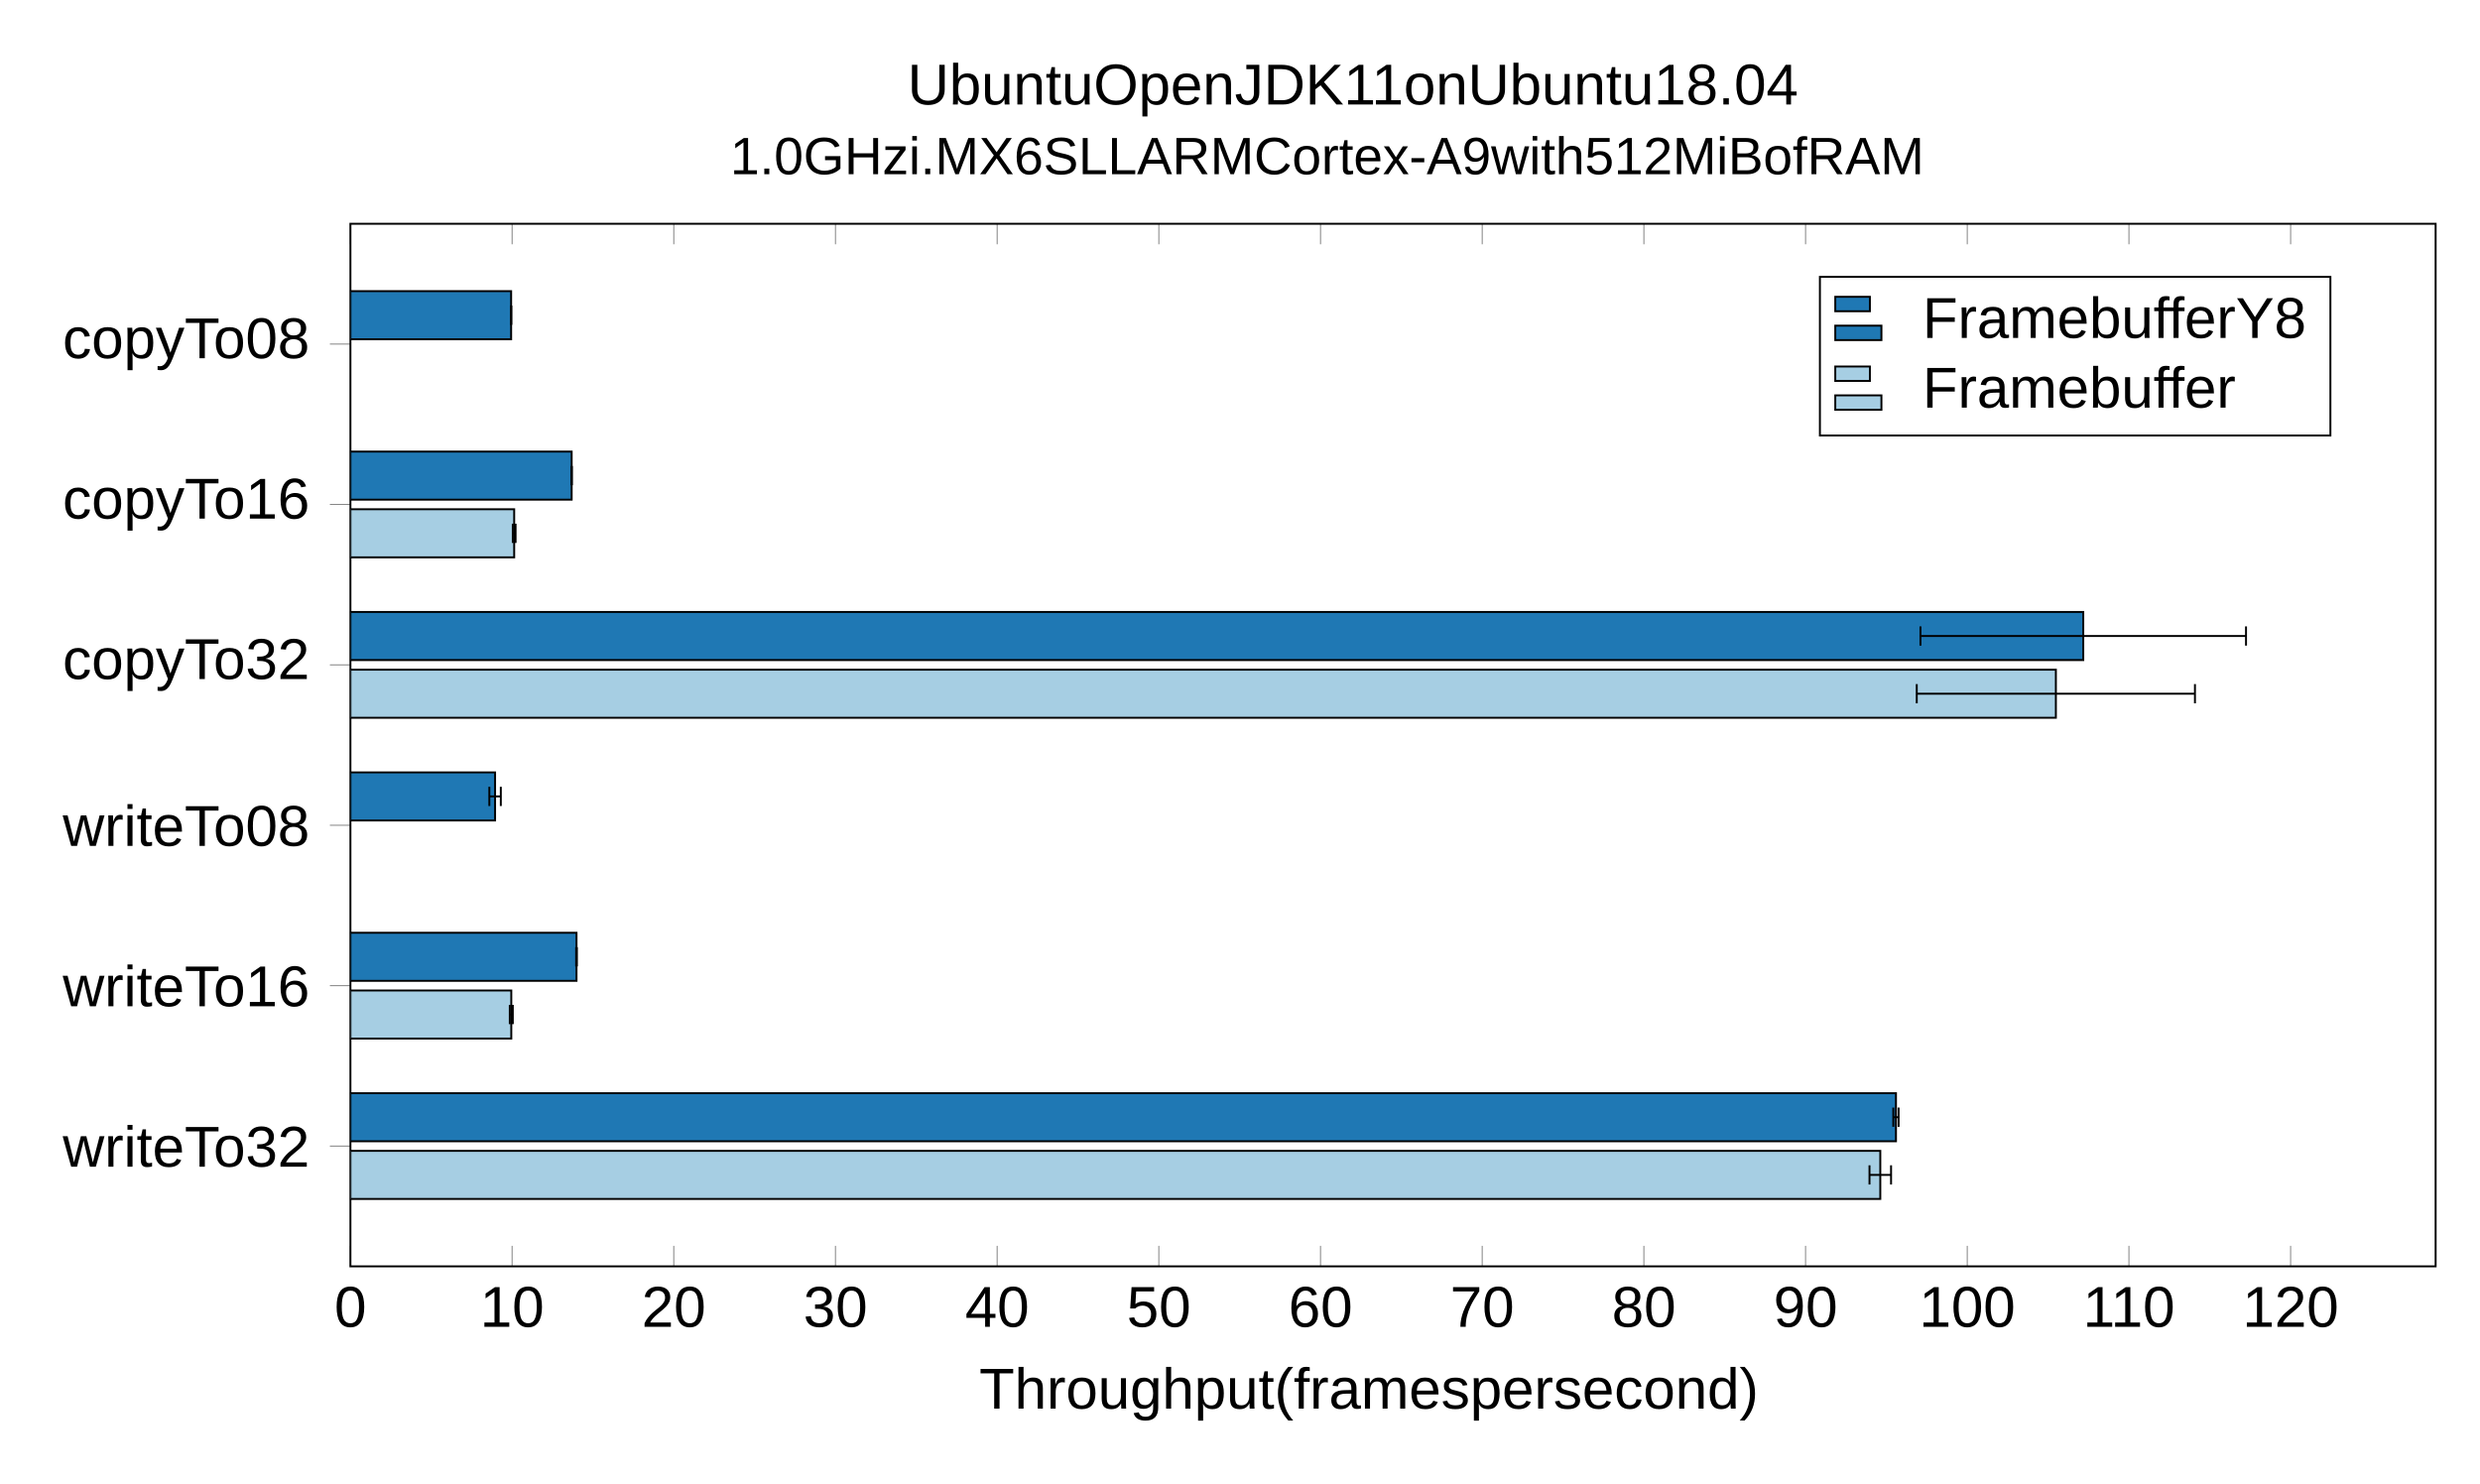
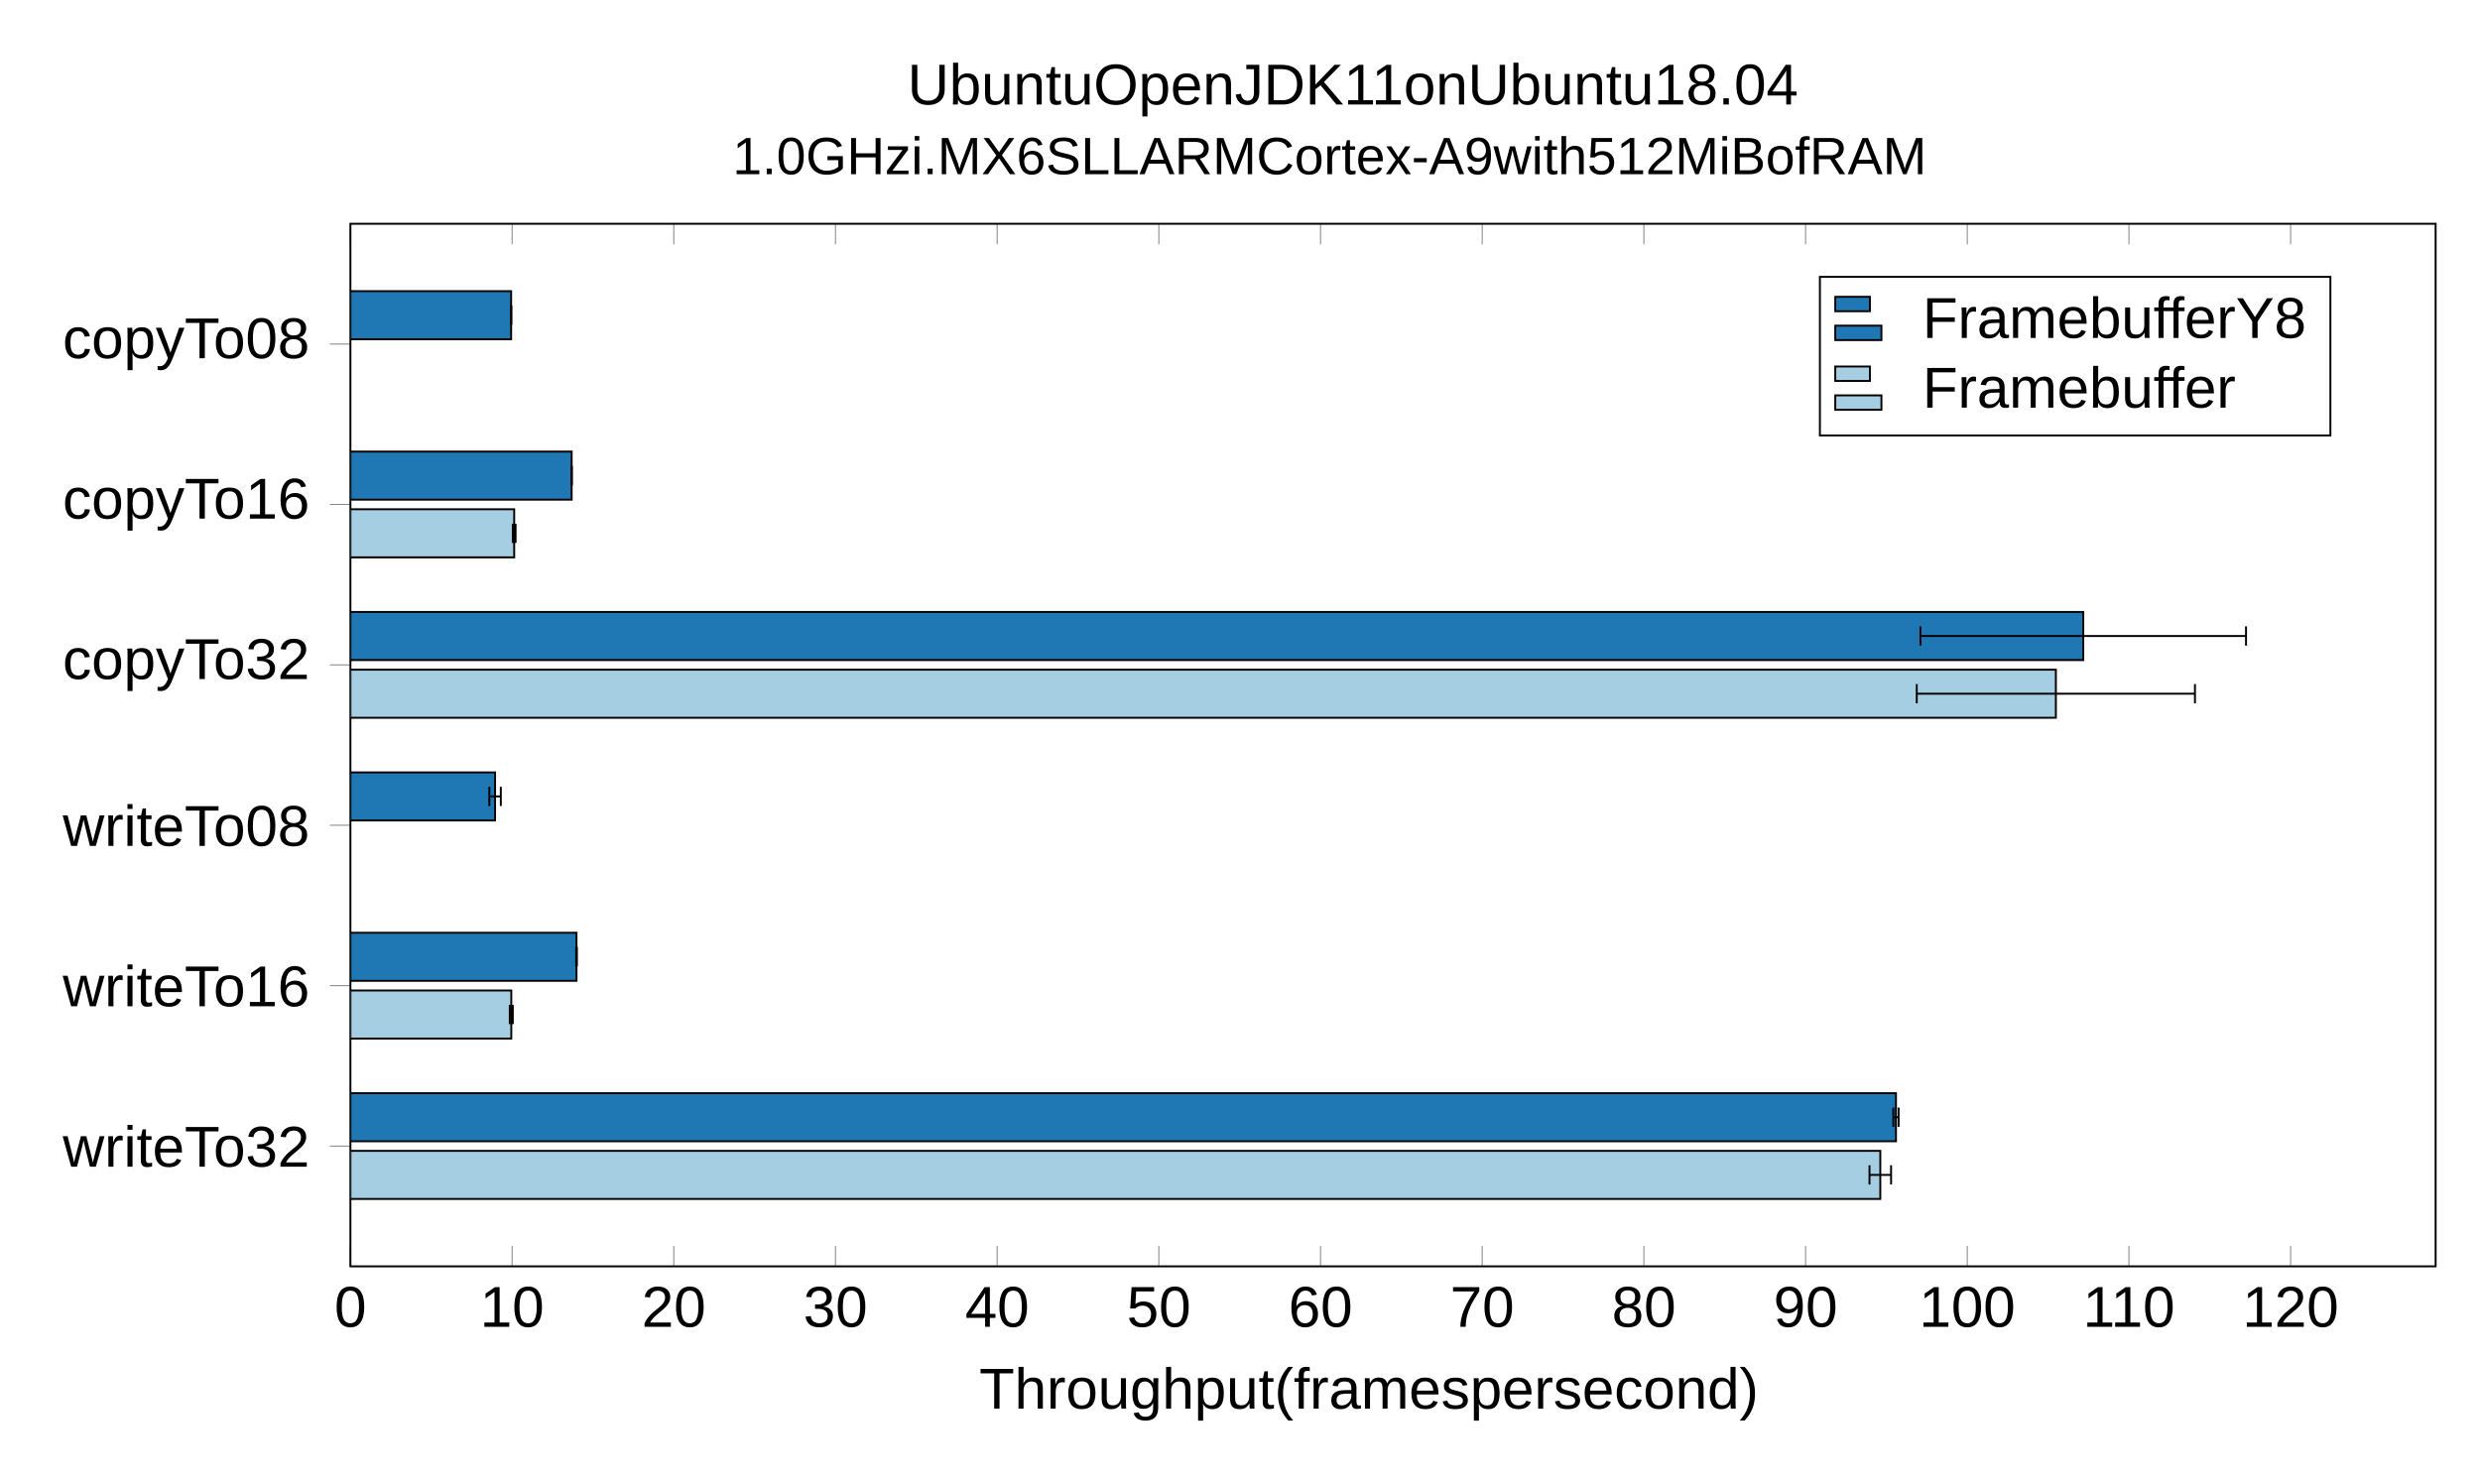
<svg xmlns="http://www.w3.org/2000/svg" height="409.741" viewBox="0 0 685.061 409.741" width="685.061">
  <clipPath id="a">
    <path d="m0 24.923h432.004v-216.003h-432.004z" />
  </clipPath>
  <g transform="matrix(1.333333 0 0 -1.333333 96.79733 95.044)">
    <path d="m0 24.923v-4.252m33.497 4.252v-4.252m33.497 4.252v-4.252m33.497 4.252v-4.252m33.497 4.252v-4.252m33.497 4.252v-4.252m33.497 4.252v-4.252m33.497 4.252v-4.252m33.497 4.252v-4.252m33.497 4.252v-4.252m33.497 4.252v-4.252m33.497 4.252v-4.252m33.497 4.252v-4.252m-401.967-211.751v4.252m33.497-4.252v4.252m33.497-4.252v4.252m33.497-4.252v4.252m33.497-4.252v4.252m33.497-4.252v4.252m33.497-4.252v4.252m33.497-4.252v4.252m33.497-4.252v4.252m33.497-4.252v4.252m33.497-4.252v4.252m33.497-4.252v4.252m33.497-4.252v4.252" fill="none" stroke="#808080" stroke-miterlimit="10" stroke-width=".199" />
    <path d="m-4.253 0h4.253m-4.253-33.232h4.253m-4.253-33.232h4.253m-4.253-33.232h4.253m-4.253-33.232h4.253m-4.253-33.232h4.253" fill="none" stroke="#808080" stroke-miterlimit="10" stroke-width=".199" />
    <path d="m0 24.923v-216.003h432.004v216.003z" fill="none" stroke="#000" stroke-miterlimit="10" stroke-width=".399" />
    <g font-family="Arimo,Liberation Sans,Arial,sans-serif" font-size="11.955">
      <text transform="matrix(1 0 0 -1 -3.324 -203.609)">
        <tspan x="0" y="0">0</tspan>
      </text>
      <text transform="matrix(1 0 0 -1 26.848 -203.609)">
        <tspan x="0 6.649" y="0">10</tspan>
      </text>
      <text transform="matrix(1 0 0 -1 60.345 -203.609)">
        <tspan x="0 6.649" y="0">20</tspan>
      </text>
      <text transform="matrix(1 0 0 -1 93.842 -203.609)">
        <tspan x="0 6.649" y="0">30</tspan>
      </text>
      <text transform="matrix(1 0 0 -1 127.339 -203.609)">
        <tspan x="0 6.649" y="0">40</tspan>
      </text>
      <text transform="matrix(1 0 0 -1 160.835 -203.609)">
        <tspan x="0 6.649" y="0">50</tspan>
      </text>
      <text transform="matrix(1 0 0 -1 194.332 -203.609)">
        <tspan x="0 6.649" y="0">60</tspan>
      </text>
      <text transform="matrix(1 0 0 -1 227.829 -203.609)">
        <tspan x="0 6.649" y="0">70</tspan>
      </text>
      <text transform="matrix(1 0 0 -1 261.326 -203.609)">
        <tspan x="0 6.649" y="0">80</tspan>
      </text>
      <text transform="matrix(1 0 0 -1 294.823 -203.609)">
        <tspan x="0 6.649" y="0">90</tspan>
      </text>
      <text transform="matrix(1 0 0 -1 324.995 -203.609)">
        <tspan x="0 6.649 13.299" y="0">100</tspan>
      </text>
      <text transform="matrix(1 0 0 -1 358.936 -203.609)">
        <tspan x="0 5.765 12.414" y="0">110</tspan>
      </text>
      <text transform="matrix(1 0 0 -1 391.989 -203.609)">
        <tspan x="0 6.649 13.299" y="0">120</tspan>
      </text>
      <text transform="matrix(1 0 0 -1 -59.613 -2.933)">
        <tspan x="0 5.978 12.627 19.277 25.254 31.241 37.879 44.528" y="0">copyTo08</tspan>
      </text>
      <text transform="matrix(1 0 0 -1 -59.613 -36.165)">
        <tspan x="0 5.978 12.627 19.277 25.254 31.241 37.879 44.528" y="0">copyTo16</tspan>
      </text>
      <text transform="matrix(1 0 0 -1 -59.613 -69.396)">
        <tspan x="0 5.978 12.627 19.277 25.254 31.241 37.879 44.528" y="0">copyTo32</tspan>
      </text>
      <text transform="matrix(1 0 0 -1 -59.602 -103.966)">
        <tspan x="0 8.634 12.615 15.272 18.593 25.242 31.229 37.879 44.528" y="0">writeTo08</tspan>
      </text>
      <text transform="matrix(1 0 0 -1 -59.602 -137.198)">
        <tspan x="0 8.634 12.615 15.272 18.593 25.242 31.229 37.879 44.528" y="0">writeTo16</tspan>
      </text>
      <text transform="matrix(1 0 0 -1 -59.602 -170.429)">
        <tspan x="0 8.634 12.615 15.272 18.593 25.242 31.229 37.879 44.528" y="0">writeTo32</tspan>
      </text>
    </g>
    <g clip-path="url(#a)" stroke="#000" stroke-miterlimit="10" stroke-width=".399">
      <path d="m0-44.191h33.929v9.963h-33.929zm0-33.232h353.329v9.963h-353.329zm0-66.463h33.33v9.963h-33.33zm0-33.232h316.954v9.963h-316.954z" fill="#a6cee3" />
      <path d="m33.929-39.209h.288" fill="#a6cee3" />
      <path d="m0 1.993v-3.985" fill="none" transform="translate(34.217 -39.209)" />
      <path d="m33.929-39.209h-.288" fill="#a6cee3" />
      <path d="m0 1.993v-3.985" fill="none" transform="matrix(-1 0 0 -1 33.641 -39.208)" />
      <path d="m353.329-72.441h28.818" fill="#a6cee3" />
      <path d="m0 1.993v-3.985" fill="none" transform="translate(382.142 -72.44)" />
      <path d="m353.329-72.441h-28.818" fill="#a6cee3" />
      <path d="m0 1.993v-3.985" fill="none" transform="matrix(-1 0 0 -1 324.507 -72.439)" />
      <path d="m33.33-138.904h.312" fill="#a6cee3" />
      <path d="m0 1.993v-3.985" fill="none" transform="translate(33.641 -138.902)" />
      <path d="m33.33-138.904h-.312" fill="#a6cee3" />
      <path d="m0 1.993v-3.985" fill="none" transform="matrix(-1 0 0 -1 33.018 -138.903)" />
      <path d="m316.954-172.135h2.234" fill="#a6cee3" />
      <path d="m0 1.993v-3.985" fill="none" transform="translate(319.185 -172.133)" />
      <path d="m316.954-172.135h-2.234" fill="#a6cee3" />
      <path d="m0 1.993v-3.985" fill="none" transform="matrix(-1 0 0 -1 314.716 -172.134)" />
      <path d="m0 .996h33.296v9.963h-33.296zm0-33.232h45.834v9.963h-45.834zm0-33.232h359.003v9.963h-359.003zm0-33.232h29.97v9.963h-29.97zm0-33.232h46.839v9.963h-46.839zm0-33.232h320.2v9.963h-320.2z" fill="#1f78b4" />
      <path d="m33.296 5.978h.037" fill="#1f78b4" />
      <path d="m0 1.993v-3.985" fill="none" transform="translate(33.333 5.978)" />
      <path d="m33.296 5.978h-.037" fill="#1f78b4" />
      <path d="m0 1.993v-3.985" fill="none" transform="matrix(-1 0 0 -1 33.259 5.977)" />
      <path d="m45.834-27.254h.044" fill="#1f78b4" />
      <path d="m0 1.993v-3.985" fill="none" transform="translate(45.877 -27.254)" />
      <path d="m45.834-27.254h-.044" fill="#1f78b4" />
      <path d="m0 1.993v-3.985" fill="none" transform="matrix(-1 0 0 -1 45.79 -27.253)" />
      <path d="m359.003-60.485h33.725" fill="#1f78b4" />
      <path d="m0 1.993v-3.985" fill="none" transform="translate(392.724 -60.485)" />
      <path d="m359.003-60.485h-33.725" fill="#1f78b4" />
      <path d="m0 1.993v-3.985" fill="none" transform="matrix(-1 0 0 -1 325.274 -60.484)" />
      <path d="m29.97-93.717h1.189" fill="#1f78b4" />
      <path d="m0 1.993v-3.985" fill="none" transform="translate(31.159 -93.716)" />
      <path d="m29.97-93.717h-1.189" fill="#1f78b4" />
      <path d="m0 1.993v-3.985" fill="none" transform="matrix(-1 0 0 -1 28.781 -93.715)" />
      <path d="m46.839-126.948h.07" fill="#1f78b4" />
      <path d="m0 1.993v-3.985" fill="none" transform="translate(46.909 -126.947)" />
      <path d="m46.839-126.948h-.07" fill="#1f78b4" />
      <path d="m0 1.993v-3.985" fill="none" transform="matrix(-1 0 0 -1 46.768 -126.946)" />
      <path d="m320.2-160.18h.549" fill="#1f78b4" />
      <path d="m0 1.993v-3.985" fill="none" transform="translate(320.746 -160.178)" />
      <path d="m320.2-160.18h-.549" fill="#1f78b4" />
      <path d="m0 1.993v-3.985" fill="none" transform="matrix(-1 0 0 -1 319.647 -160.177)" />
    </g>
  </g>
  <g font-family="Arimo,Liberation Sans,Arial,sans-serif">
    <text font-size="11.955" transform="matrix(1.333333 0 0 1.333333 270.5027 389.12)">
      <tspan x="0 7.302 13.952 17.933 24.582 31.232 37.881 44.531 51.18 57.83 64.462 68.443 71.764 75.746 82.395 92.354 99.003 108.304 114.954 121.603 128.908 134.885 141.535 147.512 154.162 160.811 167.461" y="0">Throughput(framespersecond)</tspan>
    </text>
    <text font-size="11.955" transform="matrix(1.333333 0 0 1.333333 250.6853 28.86267)">
      <tspan x="0 8.634 15.283 21.933 28.582 31.904 41.865 51.163 57.813 64.462 71.112 77.089 85.723 97.021 102.798 112.747 119.396 129.369 138.003 144.653 151.302 157.952 161.273 171.246 177.895 184.545 187.866 194.515" y="0">UbuntuOpenJDK11onUbuntu18.04</tspan>
    </text>
-     <text font-size="10.909" transform="matrix(1.333333 0 0 1.333333 201.7067 48.12401)">
-       <tspan x="0 6.068 9.098 18.188 26.673 34.551 43.039 45.463 48.493 57.58 64.857 70.924 78.201 84.268 93.369 100.645 108.524 120.644 128.522 134.59 138.223 141.253 147.321 152.775 156.408 163.684 172.774 180.652 183.076 186.107 195.207 201.275 207.343 216.443 225.53 227.954 238.263 244.331 250.383 258.262 265.538" y="0">1.0GHzi.MX6SLLARMCortex-A9with512MiBofRAM</tspan>
+     <text font-size="10.909" transform="matrix(1.333333 0 0 1.333333 202.3787 48.12401)">
+       <tspan x="0 6.068 9.098 18.188 26.673 34.551 43.039 45.463 48.493 57.58 64.857 70.924 78.201 84.268 92.365 99.641 107.52 119.629 127.508 133.575 137.208 140.239 146.306 151.761 155.393 162.67 171.77 179.649 182.073 185.103 194.204 200.271 206.339 215.428 224.516 226.94 237.249 243.316 249.38 257.258 264.535" y="0">1.0GHzi.MX6SLLARMCortex-A9with512MiBofRAM</tspan>
    </text>
  </g>
  <path d="m304.442-18.945h105.761v32.868h-105.761z" fill="none" stroke="#000" stroke-miterlimit="10" stroke-width=".399" transform="matrix(1.333333 0 0 -1.333333 96.79733 95.044)" />
  <path d="m0-3.885h9.564v2.989h-9.564zm0 5.978h7.173v2.989h-7.173z" fill="#1f78b4" stroke="#000" stroke-miterlimit="10" stroke-width=".399" transform="matrix(1.333333 0 0 -1.333333 506.9653 88.76534)" />
  <text font-family="Arimo,Liberation Sans,Arial,sans-serif" font-size="11.955" transform="matrix(1.333333 0 0 1.333333 531.0613 93.34534)">
    <tspan x="0 7.302 11.283 17.933 27.891 34.541 41.19 47.84 50.946 54.267 60.916 64.897 72.872" y="0">FramebufferY8</tspan>
  </text>
  <path d="m0-3.885h9.564v2.989h-9.564zm0 5.978h7.173v2.989h-7.173z" fill="#a6cee3" stroke="#000" stroke-miterlimit="10" stroke-width=".399" transform="matrix(1.333333 0 0 -1.333333 506.9653 108.02)" />
  <text font-family="Arimo,Liberation Sans,Arial,sans-serif" font-size="11.955" transform="matrix(1.333333 0 0 1.333333 531.0613 112.6)">
    <tspan x="0 7.302 11.283 17.933 27.891 34.541 41.19 47.84 50.946 54.267 60.916" y="0">Framebuffer</tspan>
  </text>
</svg>
